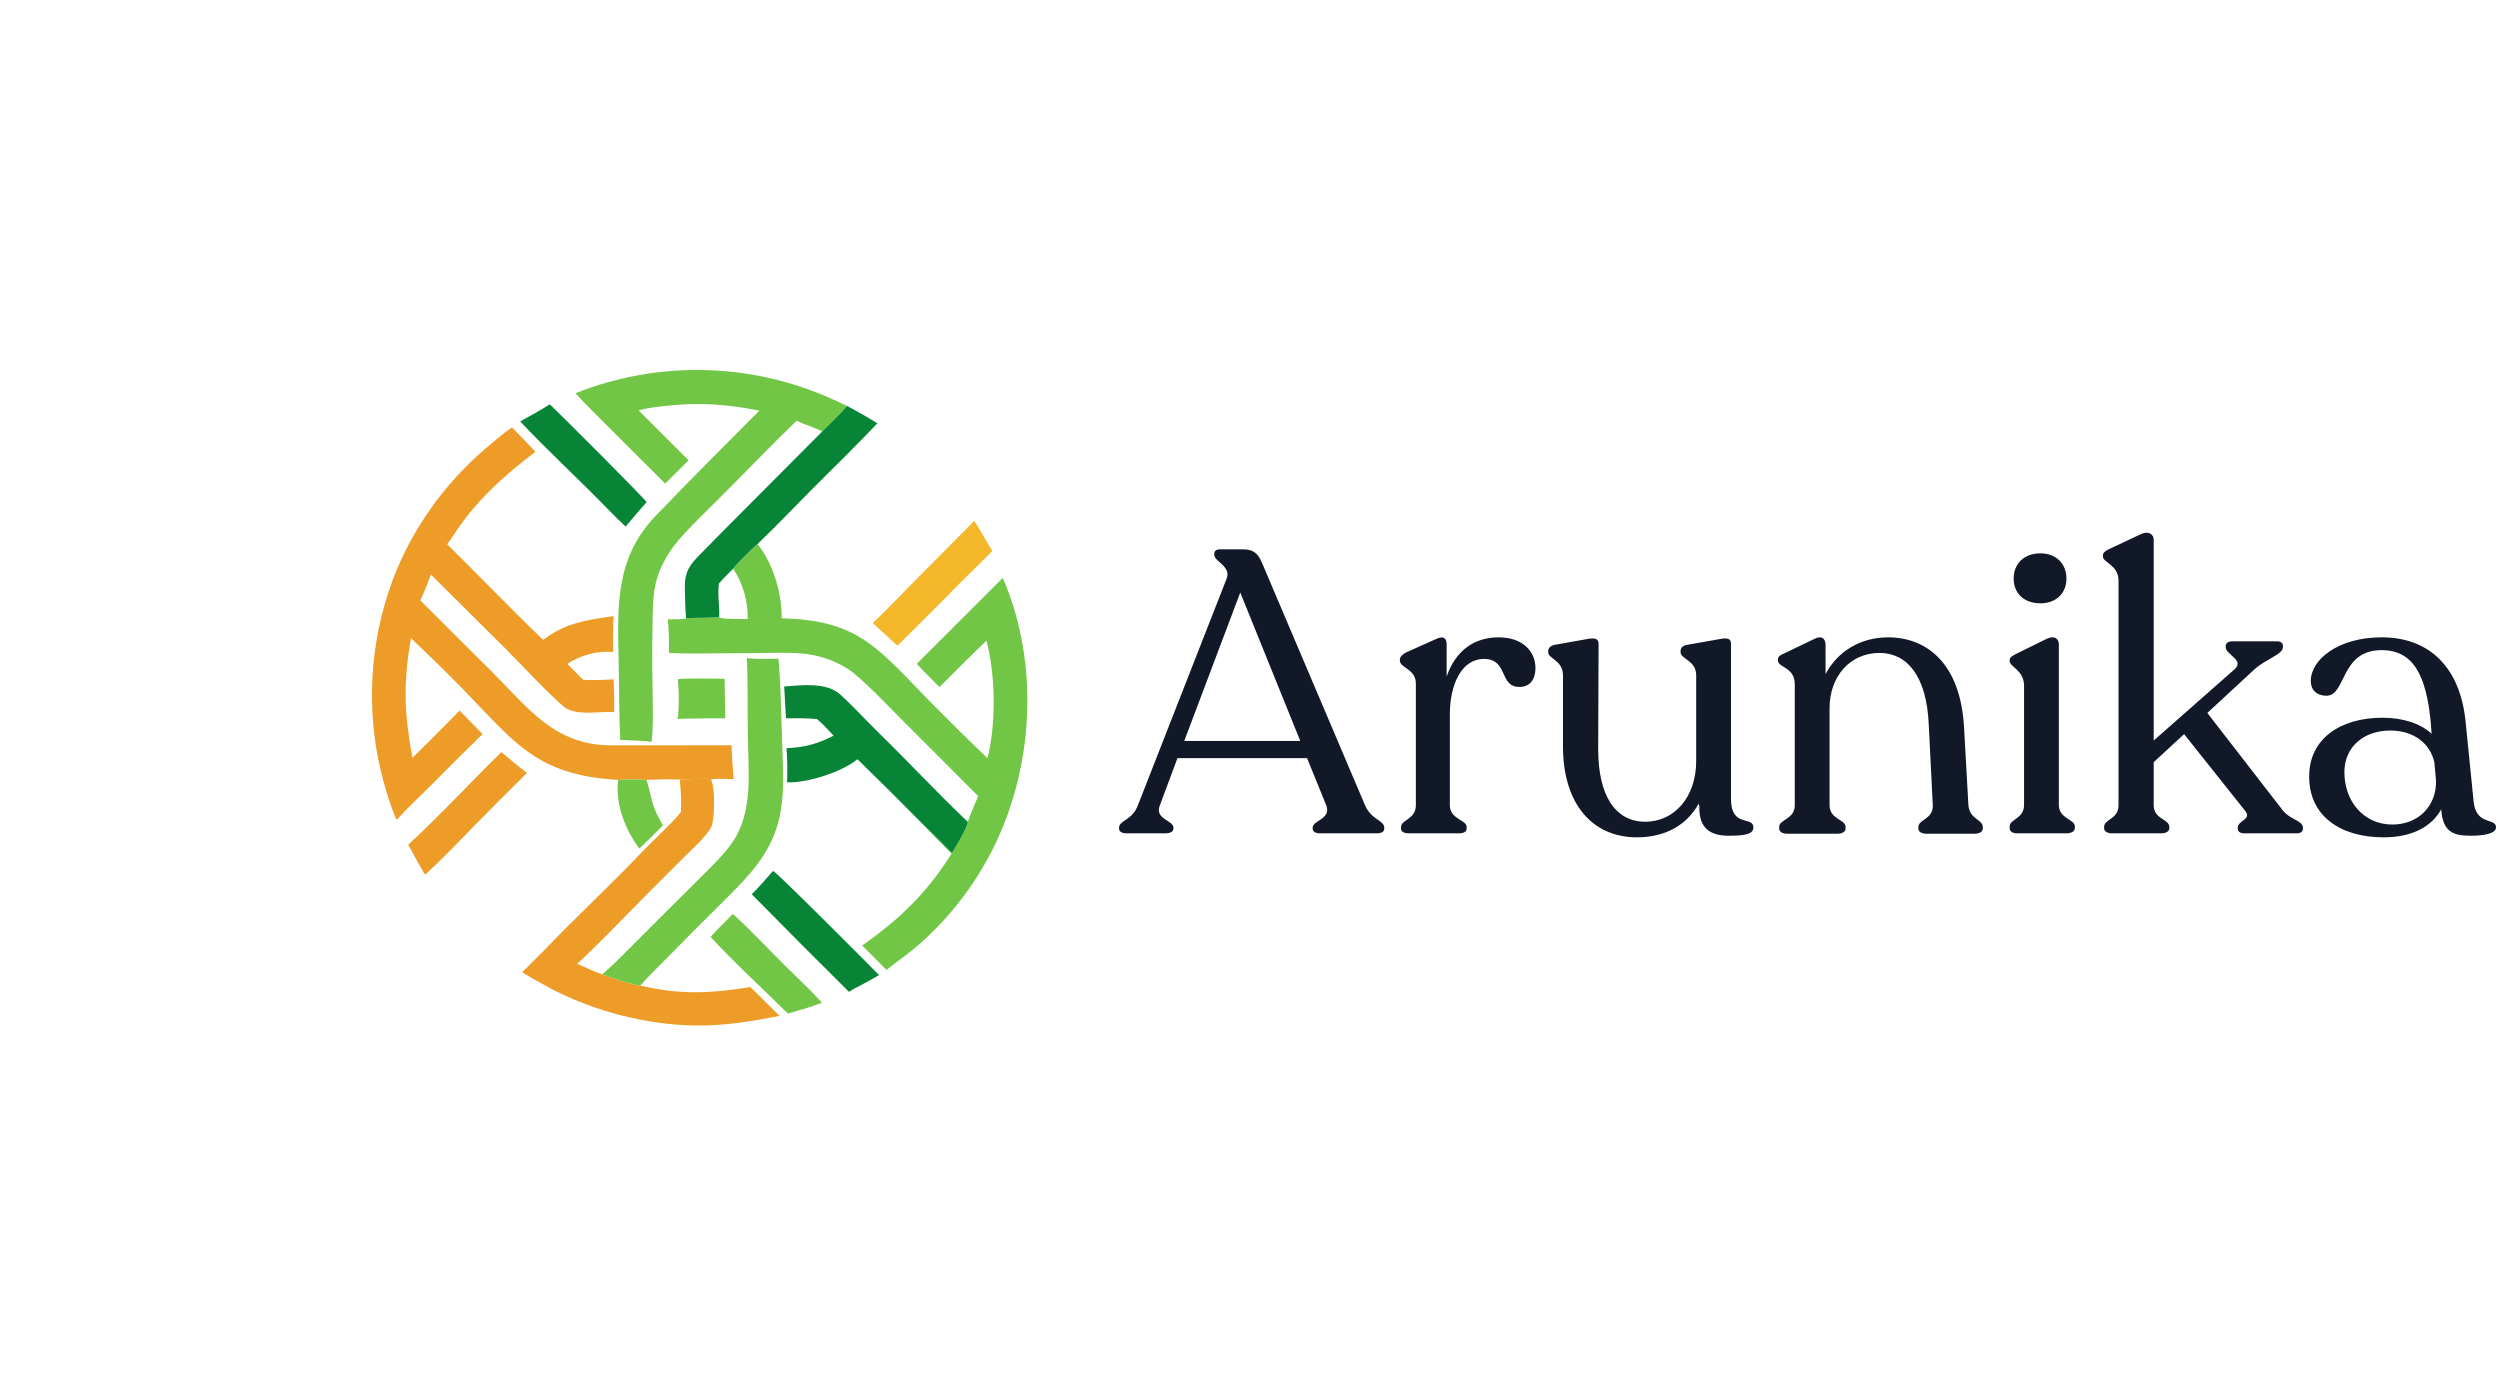
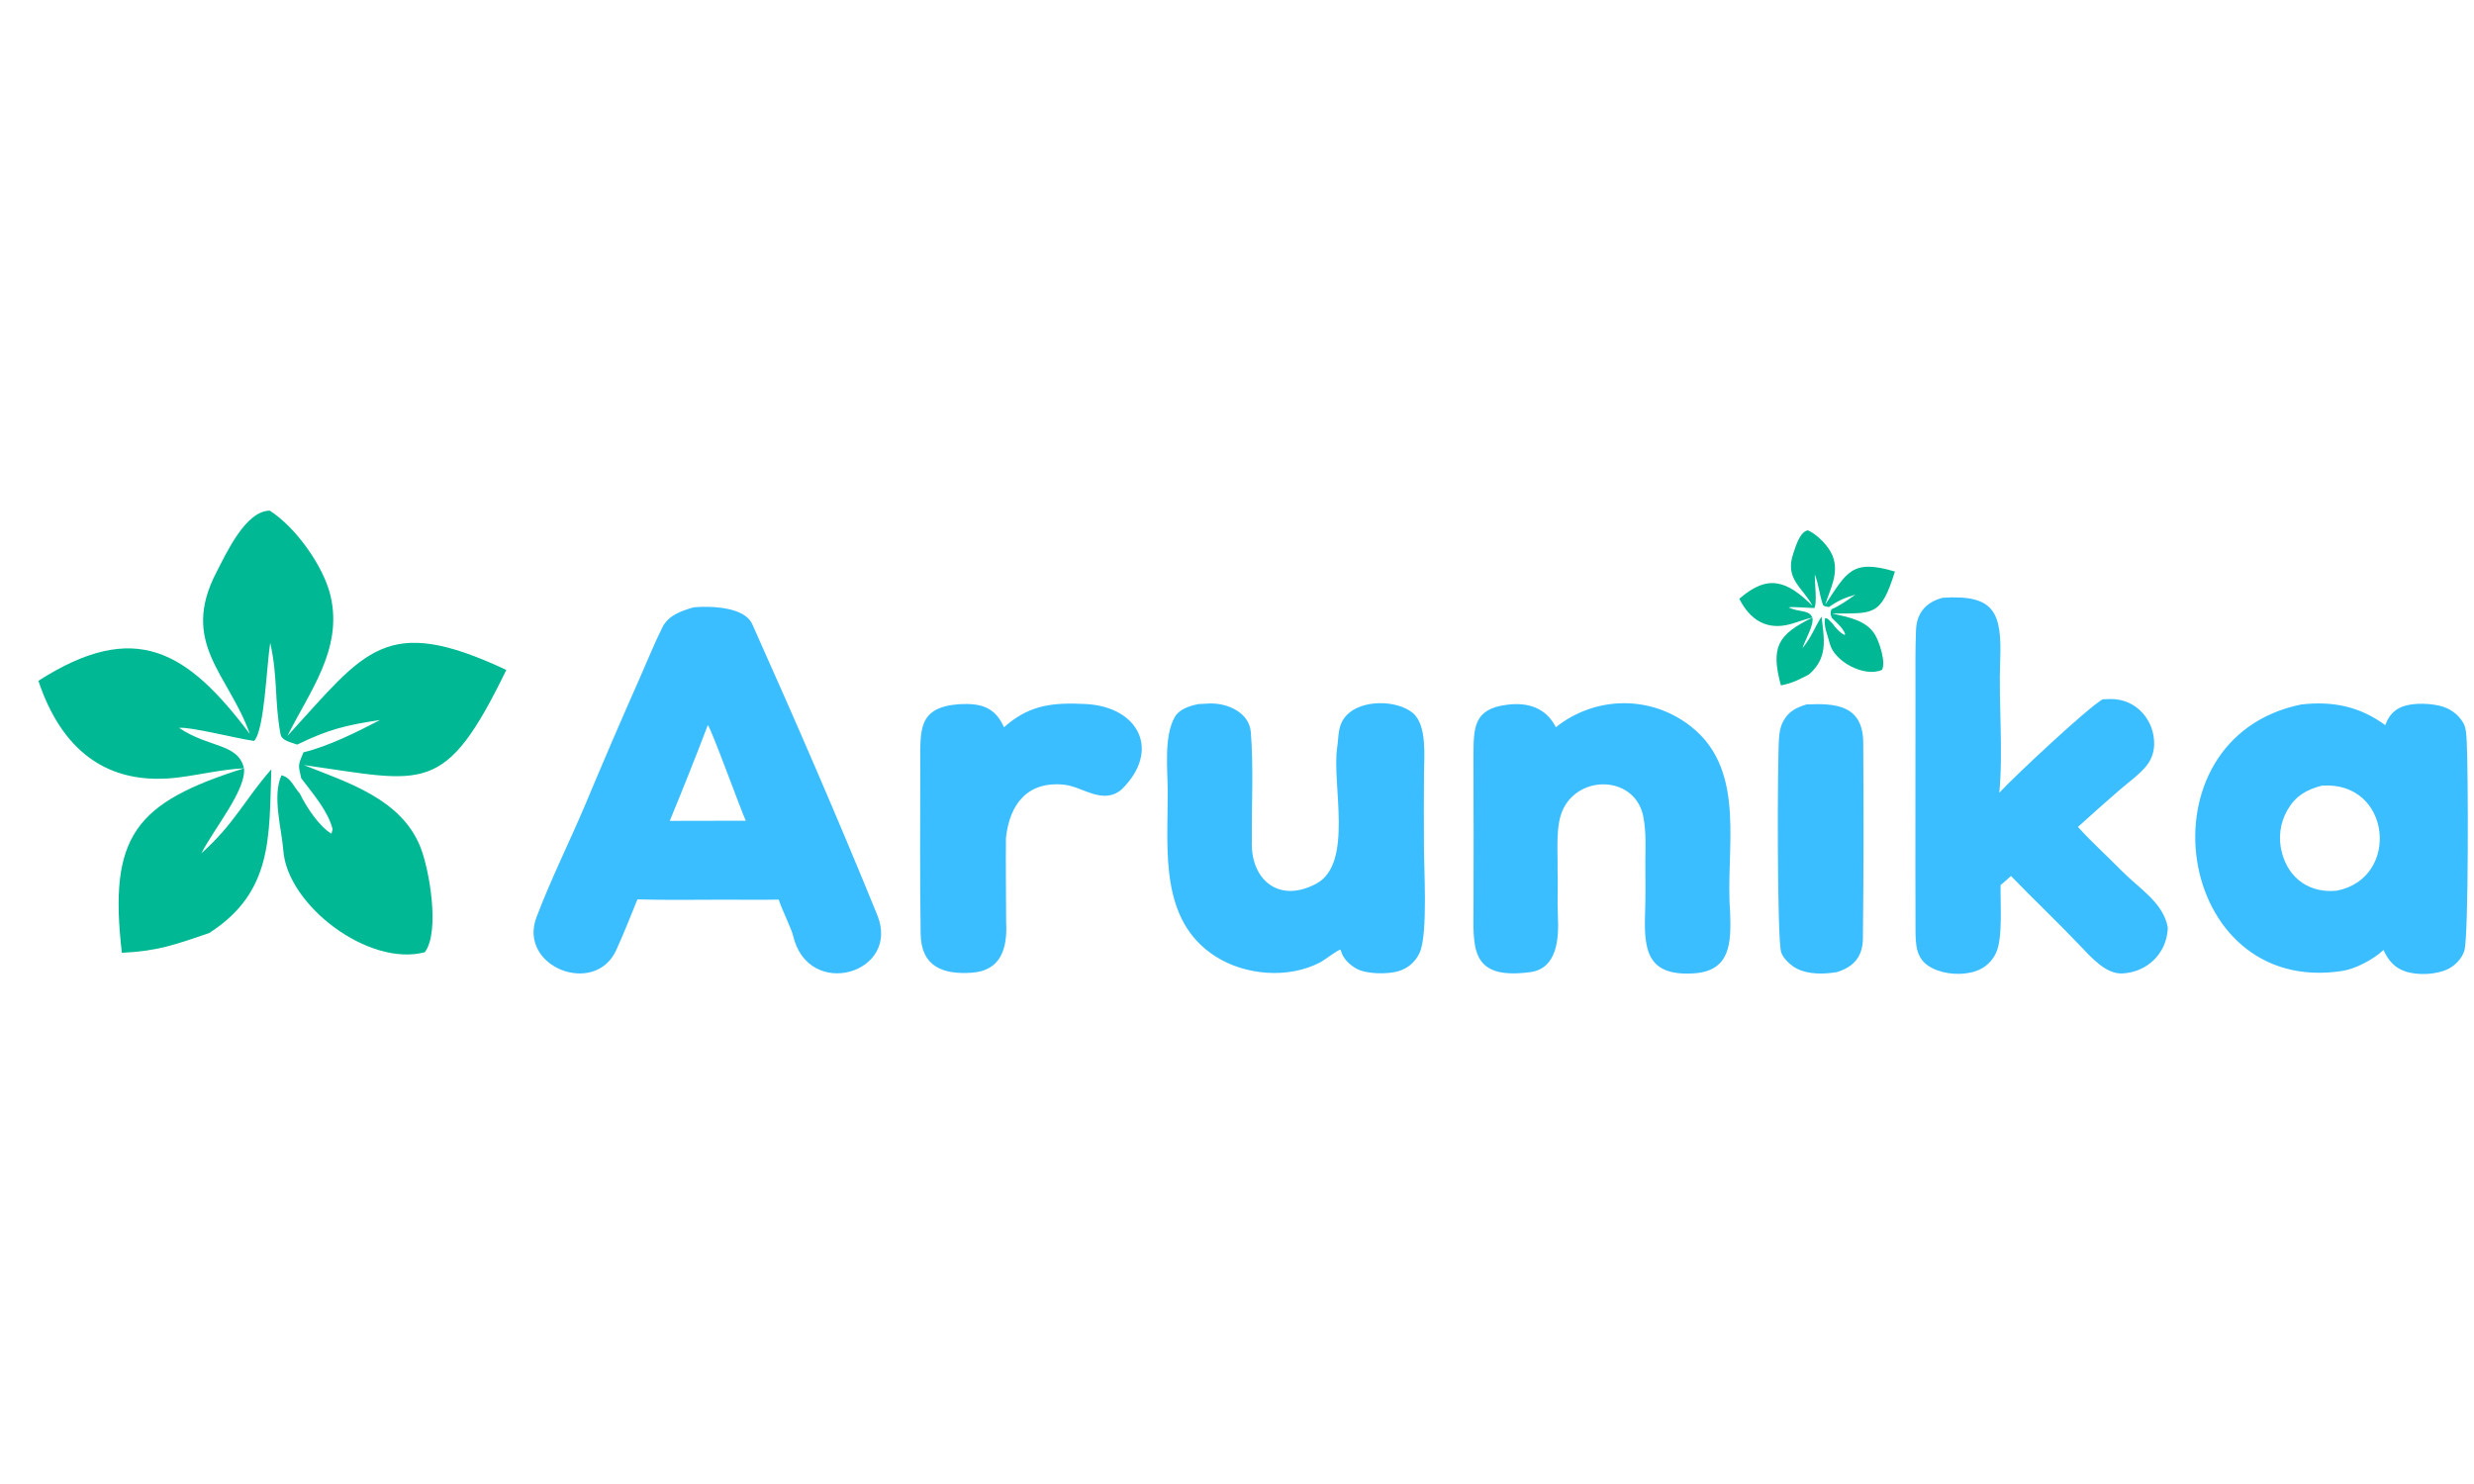
- <svg xmlns="http://www.w3.org/2000/svg" width="150" height="84" viewBox="0 0 150 84" fill="none">
-   <path d="M81.904 48.32C82.288 49.208 83.056 49.208 83.056 49.664V49.712C83.056 49.904 82.888 50 82.6 50H79.216C78.928 50 78.76 49.904 78.76 49.712V49.664C78.76 49.208 79.888 49.16 79.576 48.32L78.424 45.488H70.648L69.592 48.32C69.256 49.16 70.408 49.208 70.408 49.664V49.712C70.408 49.904 70.216 50 69.904 50H67.624C67.312 50 67.144 49.904 67.144 49.712V49.664C67.144 49.208 67.936 49.232 68.272 48.32L73.6 34.712C73.888 33.992 72.856 33.68 72.856 33.296V33.224C72.856 33.08 72.952 32.96 73.192 32.96H74.584C75.16 32.96 75.472 33.176 75.712 33.752L81.904 48.32ZM71.056 44.456H78.016L74.416 35.552L71.056 44.456ZM89.919 38.24C91.359 38.24 92.127 39.08 92.127 40.088C92.127 40.712 91.839 41.216 91.167 41.216C89.919 41.216 90.519 39.536 89.031 39.536C87.711 39.536 86.991 41.048 86.991 42.848V48.32C86.991 49.16 87.999 49.184 87.999 49.616V49.712C87.999 49.904 87.831 50 87.519 50H84.543C84.231 50 84.063 49.904 84.063 49.712V49.616C84.063 49.184 84.951 49.16 84.951 48.32V41.024C84.951 40.112 83.991 40.088 83.991 39.632V39.584C83.991 39.416 84.135 39.272 84.351 39.152L86.175 38.336C86.631 38.12 86.799 38.312 86.799 38.672V40.592C87.327 39.056 88.431 38.24 89.919 38.24ZM103.859 47.936C103.859 49.688 105.203 48.944 105.203 49.64C105.203 50.048 104.723 50.144 103.715 50.144C102.635 50.144 101.915 49.712 101.963 48.368L101.915 48.224C101.219 49.496 99.923 50.24 98.219 50.24C95.603 50.24 93.779 48.32 93.779 44.768V40.52C93.779 39.608 92.891 39.536 92.891 39.128V39.056C92.891 38.888 93.035 38.744 93.251 38.696L95.267 38.336C95.675 38.264 95.915 38.312 95.915 38.624L95.891 44.936C95.891 47.72 96.899 49.304 98.723 49.304C100.427 49.304 101.771 47.864 101.771 45.656V40.52C101.771 39.608 100.835 39.56 100.835 39.128V39.056C100.835 38.888 100.955 38.744 101.195 38.696L103.235 38.336C103.643 38.264 103.859 38.312 103.859 38.624V47.936ZM118.102 48.272C118.15 49.16 118.966 49.16 118.966 49.616V49.712C118.966 49.904 118.774 50.024 118.462 50.024H115.606C115.294 50.024 115.102 49.904 115.102 49.712V49.616C115.102 49.16 116.014 49.16 115.966 48.296L115.726 43.496C115.606 40.568 114.43 39.176 112.774 39.176C110.998 39.176 109.774 40.592 109.774 42.488V48.32C109.774 49.16 110.734 49.16 110.734 49.616V49.712C110.734 49.904 110.542 50.024 110.23 50.024H107.23C106.942 50.024 106.75 49.904 106.75 49.712V49.616C106.75 49.16 107.686 49.16 107.686 48.32V41.048C107.686 40.016 106.678 40.064 106.678 39.632V39.56C106.678 39.392 106.822 39.296 107.062 39.2L108.862 38.336C109.318 38.096 109.534 38.336 109.534 38.696V40.448C110.23 39.104 111.622 38.24 113.278 38.24C115.63 38.24 117.598 39.824 117.838 43.544L118.102 48.272ZM122.427 36.2C121.443 36.2 120.819 35.6 120.819 34.712C120.819 33.824 121.443 33.2 122.427 33.2C123.363 33.2 123.987 33.824 123.987 34.712C123.987 35.6 123.363 36.2 122.427 36.2ZM121.035 50C120.747 50 120.579 49.88 120.579 49.688V49.592C120.579 49.136 121.443 49.136 121.443 48.296V41.144C121.443 40.208 120.579 40.016 120.579 39.656V39.608C120.579 39.44 120.723 39.368 120.939 39.248L122.787 38.336C123.291 38.096 123.531 38.336 123.531 38.672V48.296C123.531 49.136 124.491 49.136 124.491 49.592V49.688C124.491 49.88 124.275 50 123.987 50H121.035ZM136.975 48.632C137.407 49.184 138.175 49.232 138.175 49.664V49.712C138.175 49.904 138.031 50 137.815 50H134.623C134.407 50 134.263 49.88 134.263 49.712V49.664C134.263 49.208 135.151 49.184 134.695 48.632L131.047 44.048L129.223 45.728V48.32C129.223 49.16 130.159 49.136 130.159 49.616V49.688C130.159 49.88 129.967 50 129.655 50H126.727C126.439 50 126.247 49.88 126.247 49.688V49.616C126.247 49.136 127.111 49.16 127.111 48.32V34.832C127.111 33.896 126.175 33.752 126.175 33.392V33.344C126.175 33.152 126.295 33.08 126.511 32.96L128.455 32.048C128.935 31.832 129.223 32.072 129.223 32.384V44.432L134.071 40.16C134.695 39.608 133.543 39.272 133.543 38.84V38.768C133.543 38.576 133.711 38.48 133.927 38.48H136.639C136.831 38.48 136.975 38.576 136.975 38.744V38.816C136.975 39.272 136.039 39.488 135.295 40.136L132.439 42.776L136.975 48.632ZM148.416 48.08C148.56 49.568 149.76 49.04 149.76 49.64C149.76 50 149.112 50.144 148.224 50.144C147.144 50.144 146.568 49.88 146.472 48.56C145.92 49.568 144.768 50.24 143.016 50.24C140.376 50.24 138.552 48.92 138.552 46.616C138.528 44.312 140.448 43.064 142.944 43.064C144.216 43.064 145.248 43.424 145.896 44.024L145.848 43.376C145.584 40.544 144.816 39.008 142.896 39.008C140.4 39.008 140.784 41.744 139.584 41.744C139.008 41.744 138.648 41.408 138.648 40.856C138.648 39.584 140.28 38.24 142.896 38.24C145.848 38.24 147.624 40.136 147.936 43.304L148.416 48.08ZM143.544 49.472C145.152 49.472 146.208 48.296 146.16 46.832L146.064 45.752C145.824 44.624 144.84 43.832 143.424 43.832C141.792 43.832 140.664 44.84 140.664 46.328C140.664 48.08 141.816 49.472 143.544 49.472Z" fill="#111827" />
-   <path d="M23.795 49.197C23.446 48.431 23.063 47.162 22.871 46.343C21.949 42.525 22.185 38.519 23.547 34.836C24.693 31.765 26.668 29.014 29.153 26.892C29.642 26.474 30.189 26.002 30.719 25.645C31.195 26.125 31.664 26.611 32.125 27.104C30.187 28.582 28.512 30.089 27.179 32.159C27.084 32.306 26.941 32.518 26.832 32.654C28.735 34.53 30.673 36.565 32.593 38.39C33.964 37.355 35.175 37.205 36.812 36.967C36.781 37.727 36.77 38.358 36.795 39.124C35.873 39.018 34.807 39.325 34.039 39.828C34.342 40.138 34.7 40.52 35.018 40.804C35.578 40.803 36.266 40.807 36.817 40.754C36.837 41.394 36.87 42.095 36.847 42.731L36.799 42.727C35.903 42.67 34.886 42.938 34.034 42.538C33.551 42.312 31.054 39.645 30.455 39.044L25.849 34.47C25.708 34.885 25.412 35.636 25.215 36.023L29.521 40.31C31.744 42.535 33.3 44.729 36.712 44.722L43.89 44.716C43.917 45.395 43.961 46.074 44.021 46.752C43.676 46.731 43.028 46.717 42.685 46.753C42.274 46.703 41.246 46.756 40.797 46.769C40.127 46.753 39.456 46.761 38.787 46.793C38.405 46.759 37.456 46.76 37.09 46.795C32.054 46.506 30.847 44.462 27.483 41.052C26.558 40.115 25.616 39.194 24.66 38.289C24.184 41.024 24.252 42.752 24.743 45.474C25.7 44.539 26.645 43.592 27.579 42.635L28.954 44.047C27.912 45.059 26.882 46.082 25.862 47.116C25.231 47.745 24.37 48.551 23.795 49.197Z" fill="#ED9C27" />
-   <path d="M40.069 37.159C40.272 37.156 41.066 37.18 41.166 37.09C41.594 37.059 42.889 37.078 43.15 37.028C43.226 37.171 44.619 37.139 44.863 37.139C44.885 36.067 44.579 35.015 43.989 34.12L43.99 34.118C44.201 33.83 45.179 32.861 45.453 32.641C46.398 33.83 46.919 35.584 46.9 37.095C51.318 37.222 52.497 38.677 55.471 41.754C56.711 43.022 57.971 44.269 59.252 45.495C59.771 43.389 59.738 40.532 59.187 38.438C58.238 39.356 57.299 40.285 56.371 41.225C55.94 40.787 55.414 40.277 55.006 39.829L60.167 34.674C62.166 39.301 62.083 44.799 60.234 49.462C59.139 52.203 57.418 54.651 55.209 56.61C54.498 57.233 53.899 57.631 53.188 58.193L51.729 56.73C54.017 55.127 55.604 53.575 57.095 51.221C56.644 50.766 56.007 50.155 55.6 49.685C56.082 50.12 56.656 50.716 57.115 51.188C57.3 50.89 58.077 49.61 58.069 49.314C58.255 48.79 58.465 48.275 58.697 47.77L54.013 43.084C53.262 42.331 51.665 40.643 50.874 40.138C50.014 39.589 49.029 39.267 48.011 39.202C46.837 39.119 45.654 39.203 44.481 39.193C43.053 39.18 41.559 39.252 40.139 39.175C40.144 38.471 40.137 37.859 40.069 37.159Z" fill="#72C646" />
-   <path d="M34.53 23.593C39.457 21.634 44.965 21.742 49.811 23.891C50.137 24.032 50.502 24.194 50.818 24.355C50.651 24.601 49.603 25.623 49.34 25.884C48.826 25.632 48.273 25.476 47.797 25.246C46.315 26.667 44.823 28.233 43.366 29.69C42.593 30.463 41.273 31.728 40.621 32.519C40.279 32.934 39.988 33.387 39.752 33.869C39.222 34.957 39.185 35.798 39.16 36.985C39.13 38.422 39.127 39.86 39.153 41.297C39.164 42.223 39.215 43.638 39.09 44.522C38.619 44.424 37.727 44.429 37.213 44.393C37.145 42.906 37.148 41.23 37.12 39.754C37.057 36.452 36.877 33.523 39.321 30.97C41.358 28.842 43.48 26.735 45.563 24.637C43.652 24.262 41.965 24.124 40.017 24.347C39.429 24.414 38.887 24.463 38.312 24.622L41.316 27.618L39.911 29.014L36.398 25.511C35.791 24.899 35.102 24.228 34.53 23.593Z" fill="#72C646" />
-   <path d="M33.122 59.355C34.765 60.197 36.533 60.812 38.378 61.17C41.496 61.78 43.742 61.558 46.771 60.952C46.194 60.388 45.605 59.777 45.029 59.226C42.563 59.601 40.897 59.704 38.417 59.136C37.987 59.104 36.517 58.619 36.127 58.456C35.573 58.26 35.169 58.071 34.633 57.828C35.95 56.616 37.511 54.963 38.8 53.675L41.067 51.409C41.503 50.974 42.456 50.116 42.692 49.58C42.878 49.158 42.913 47.314 42.703 46.9L42.685 46.753C42.273 46.703 41.246 46.756 40.796 46.769L40.8 46.874C40.855 47.566 40.892 48.039 40.855 48.725C40.275 49.452 39.169 50.436 38.495 51.146C36.65 53.09 34.624 54.962 32.775 56.891L31.343 58.323C31.306 58.359 32.514 59.026 33.122 59.355Z" fill="#ED9C27" />
-   <path d="M44.812 39.48C45.33 39.573 46.163 39.513 46.709 39.525C46.855 41.146 46.874 42.923 46.929 44.536C47.036 47.653 47.229 49.761 45.073 52.318C44.438 53.072 43.836 53.648 43.133 54.349C42.082 55.387 41.04 56.434 40.008 57.489C39.512 57.994 38.868 58.615 38.417 59.136C37.987 59.104 36.517 58.619 36.127 58.456C36.689 58.004 37.195 57.473 37.706 56.962L39.73 54.937L42.121 52.561C42.715 51.964 43.361 51.344 43.859 50.661C45.23 48.783 44.896 46.337 44.868 44.149C44.848 42.608 44.885 41.013 44.812 39.48Z" fill="#72C646" />
-   <path d="M47.051 41.19C48.136 41.104 49.604 40.924 50.432 41.684C51.253 42.437 52.001 43.265 52.792 44.037C54.55 45.753 56.294 47.63 58.069 49.315C58.077 49.61 57.3 50.891 57.115 51.189C56.657 50.716 56.083 50.12 55.601 49.685C54.23 48.294 52.846 46.917 51.448 45.554C50.501 46.329 48.437 46.983 47.224 46.942C47.247 46.301 47.245 45.533 47.188 44.894C48.33 44.824 48.992 44.656 50.015 44.141C49.683 43.786 49.391 43.453 49.015 43.144C48.444 43.084 47.746 43.097 47.164 43.094C47.111 42.445 47.099 41.82 47.051 41.19Z" fill="#088436" />
-   <path d="M49.34 25.884C49.603 25.623 50.651 24.601 50.818 24.355C51.439 24.681 52.048 25.029 52.645 25.399C51.461 26.643 50.21 27.876 48.991 29.089C47.825 30.249 46.64 31.51 45.452 32.641C45.179 32.861 44.2 33.831 43.99 34.118C43.727 34.385 43.36 34.739 43.131 35.018C43.047 35.808 43.185 36.33 43.151 37.028C42.891 37.078 41.595 37.06 41.166 37.091C41.11 36.543 41.111 35.989 41.093 35.457C41.059 34.54 41.209 34.086 41.845 33.429C42.586 32.664 43.331 31.917 44.079 31.165L49.34 25.884Z" fill="#088436" />
-   <path d="M31.211 25.285C31.758 24.969 32.479 24.599 32.987 24.257C33.632 24.867 38.759 29.985 38.796 30.133C38.364 30.606 37.951 31.103 37.538 31.593C37.218 31.301 36.87 30.957 36.568 30.645C34.825 28.84 32.926 27.11 31.211 25.285Z" fill="#088436" />
-   <path d="M46.235 52.425C46.299 52.334 46.309 52.33 46.391 52.259C46.553 52.276 52.125 57.874 52.745 58.505C52.363 58.729 51.976 58.944 51.583 59.148C51.33 59.275 51.172 59.356 50.936 59.51C48.982 57.569 47.038 55.617 45.105 53.656C45.502 53.261 45.868 52.846 46.235 52.425Z" fill="#088436" />
-   <path d="M54.653 35.088L58.457 31.248C58.854 31.856 59.164 32.47 59.546 33.058L57.714 34.873C56.436 36.173 55.146 37.463 53.846 38.742C53.348 38.293 52.853 37.84 52.361 37.383C53.086 36.716 53.944 35.8 54.653 35.088Z" fill="#F5B72A" />
-   <path d="M24.494 50.678C26.324 49.011 28.28 46.887 30.084 45.125C30.581 45.541 31.096 45.989 31.618 46.368L31.304 46.689C30.386 47.598 29.474 48.513 28.568 49.434C27.627 50.4 26.497 51.588 25.5 52.487C25.153 51.913 24.817 51.27 24.494 50.678Z" fill="#ED9C27" />
-   <path d="M42.633 56.214C43.041 55.766 43.544 55.272 43.971 54.833C45.253 56 46.463 57.339 47.72 58.541C48.245 59.043 48.837 59.623 49.313 60.163C48.814 60.38 47.827 60.649 47.282 60.812C47.096 60.649 46.914 60.464 46.737 60.29C45.368 58.947 43.932 57.624 42.633 56.214Z" fill="#72C646" />
-   <path d="M37.09 46.795C37.456 46.76 38.404 46.759 38.786 46.793C38.918 47.136 39.022 47.711 39.131 48.088C39.306 48.697 39.471 48.976 39.773 49.528C39.311 49.999 38.84 50.461 38.359 50.912C37.507 49.772 36.906 48.232 37.09 46.795Z" fill="#72C646" />
-   <path d="M40.674 40.759C40.881 40.669 43.074 40.728 43.476 40.725C43.495 41.517 43.51 42.309 43.519 43.102C42.594 43.09 41.574 43.108 40.652 43.132C40.763 42.42 40.734 41.474 40.674 40.759Z" fill="#72C646" />
+ <svg xmlns="http://www.w3.org/2000/svg" width="40" height="24" viewBox="0 0 137 29" fill="none">
+   <path d="M38.428 7.037C39.332 6.965 41.219 6.997 41.656 7.971C44.039 13.294 46.377 18.676 48.578 24.079C49.899 27.322 44.758 28.825 43.92 25.233C43.827 24.836 43.288 23.765 43.124 23.23C42.132 23.249 41.109 23.235 40.115 23.234C38.537 23.236 36.868 23.263 35.298 23.218C34.916 24.157 34.545 25.102 34.126 26.024C32.946 28.622 28.666 26.954 29.709 24.204C30.506 22.104 31.502 20.106 32.38 18.041C33.369 15.671 34.385 13.311 35.425 10.963C35.836 10.038 36.229 9.054 36.679 8.152C37.018 7.471 37.745 7.231 38.428 7.037ZM37.089 18.869L39.152 18.864L41.298 18.863C41.007 18.224 39.384 13.747 39.197 13.562C38.518 15.341 37.815 17.11 37.089 18.869Z" fill="#3ABEFF" />
+   <path d="M127.431 12.422C129.169 12.22 130.671 12.529 132.087 13.567C132.219 13.199 132.415 12.897 132.75 12.683C133.341 12.306 134.385 12.336 135.052 12.482C135.625 12.607 136.122 12.939 136.415 13.457C136.571 13.734 136.579 14.154 136.597 14.467C136.681 15.906 136.709 25.255 136.467 26.053C136.339 26.475 135.99 26.852 135.604 27.053C134.947 27.394 133.88 27.443 133.185 27.203C132.57 26.991 132.255 26.586 131.986 26.021C131.452 26.531 130.451 27.065 129.719 27.179C120.388 28.638 118.32 14.279 127.431 12.422ZM129.396 22.737C132.948 22.056 132.425 16.631 128.568 16.919C127.717 17.146 127.137 17.471 126.672 18.261C126.254 18.987 126.146 19.851 126.371 20.658C126.76 22.092 127.92 22.882 129.396 22.737Z" fill="#3ABEFF" />
+   <path d="M107.58 6.51C110.426 6.327 110.867 7.294 110.762 9.986C110.67 12.36 110.936 14.95 110.714 17.31C111.496 16.456 115.645 12.566 116.441 12.134C116.585 12.127 116.729 12.123 116.872 12.12C118.292 12.103 119.326 13.29 119.288 14.663C119.276 15.057 119.144 15.438 118.911 15.755C118.565 16.23 117.819 16.77 117.353 17.174C116.583 17.842 115.822 18.519 115.067 19.204C115.85 20.069 116.701 20.832 117.514 21.658C118.454 22.613 119.812 23.411 120.045 24.785C119.999 26.196 118.914 27.257 117.518 27.32C116.642 27.359 115.848 26.479 115.291 25.891C114.008 24.539 112.656 23.259 111.359 21.922C111.184 22.092 110.972 22.265 110.785 22.426C110.762 23.438 110.913 25.305 110.55 26.14C110.338 26.636 109.925 27.018 109.414 27.19C108.695 27.438 107.706 27.384 107.016 27.032C106.072 26.573 106.077 25.735 106.073 24.807C106.062 22.506 106.068 20.195 106.068 17.894L106.071 11.703C106.072 10.567 106.056 9.428 106.101 8.293C106.14 7.333 106.671 6.749 107.58 6.51Z" fill="#3ABEFF" />
+   <path d="M66.356 12.4C66.564 12.385 66.772 12.374 66.98 12.367C67.977 12.335 69.178 12.864 69.266 13.957C69.421 15.906 69.302 18.001 69.323 19.956C69.225 22.078 70.771 23.473 72.883 22.352C74.978 21.241 73.739 16.817 74.048 14.799C74.149 14.133 74.063 13.563 74.567 13.021C75.388 12.138 77.352 12.153 78.254 12.905C79.034 13.606 78.86 15.307 78.856 16.264C78.846 17.487 78.845 18.71 78.852 19.933C78.831 21.321 79.1 25.144 78.606 26.191C78.375 26.681 77.972 27.032 77.453 27.19C76.84 27.377 75.653 27.366 75.096 27.044C74.714 26.823 74.373 26.495 74.252 26.062C74.246 26.041 74.241 26.019 74.235 25.998C74.051 26.028 73.358 26.574 73.102 26.708C71.355 27.624 68.966 27.432 67.319 26.383C64.185 24.39 64.671 20.483 64.664 17.27C64.661 16.054 64.439 14.212 65.047 13.129C65.302 12.675 65.875 12.5 66.356 12.4Z" fill="#3ABEFF" />
+   <path d="M86.157 13.682C88.344 11.938 91.452 11.877 93.694 13.685C96.757 16.156 95.528 20.509 95.807 23.908C95.863 25.585 95.862 27.186 93.785 27.316C91.13 27.481 91.026 25.932 91.103 23.817C91.132 23.013 91.111 21.928 91.114 21.073C91.12 20.248 91.159 19.572 91.017 18.72C90.63 16.383 87.513 16.254 86.564 18.208C86.124 19.115 86.272 20.52 86.252 21.521C86.282 22.37 86.229 23.333 86.27 24.169C86.326 25.318 86.259 27.043 84.743 27.247C81.295 27.709 81.597 25.793 81.599 23.404L81.603 19.674C81.605 18.213 81.59 16.746 81.595 15.286C81.601 13.717 81.591 12.669 83.442 12.438C84.591 12.285 85.609 12.597 86.157 13.682Z" fill="#3ABEFF" />
+   <path d="M55.596 13.686C55.666 13.623 55.737 13.562 55.81 13.503C57.107 12.444 58.332 12.307 60.103 12.395C63.064 12.542 64.308 14.973 62.111 17.128C61.073 18.005 59.949 16.975 58.944 16.867C56.884 16.646 55.906 17.963 55.706 19.807C55.688 21.354 55.714 22.897 55.716 24.477C55.792 25.881 55.458 27.16 53.828 27.278C52.227 27.393 51.011 26.951 50.981 25.127C50.94 22.019 50.954 18.904 50.962 15.795C50.966 13.858 50.793 12.564 53.143 12.404C54.317 12.344 55.102 12.563 55.596 13.686Z" fill="#3ABEFF" />
+   <path d="M100.036 12.42C101.67 12.341 103.166 12.465 103.179 14.547C103.203 18.155 103.201 21.768 103.161 25.375C103.15 26.378 102.664 26.956 101.715 27.247C101.024 27.363 100.163 27.384 99.523 27.064C99.183 26.894 98.752 26.515 98.633 26.141C98.402 25.416 98.421 15.567 98.514 14.299C98.539 13.964 98.58 13.675 98.738 13.373C99.034 12.806 99.455 12.598 100.036 12.42Z" fill="#3ABEFF" />
+   <path d="M100.373 6.96C99.819 5.919 98.816 5.481 99.304 4.059C99.43 3.692 99.667 2.846 100.115 2.774C100.639 3.006 101.27 3.652 101.482 4.19C101.855 5.14 101.352 6.016 101.073 6.891C102.278 5.097 102.533 4.345 104.933 5.058C104.147 7.581 103.742 7.36 101.457 7.384C102.32 7.585 103.341 7.736 103.834 8.561C104.07 8.957 104.444 10.089 104.217 10.506C103.219 10.94 101.543 10.022 101.317 9.018C101.232 8.644 100.953 8.042 101.073 7.635C101.258 7.656 101.317 7.8 101.465 7.925C101.613 8.143 101.909 8.475 102.16 8.575L102.169 8.49C102.026 8.157 101.71 7.894 101.446 7.635C101.349 7.391 101.351 7.405 101.414 7.149C101.863 6.966 102.351 6.62 102.74 6.338C102.127 6.525 101.804 6.66 101.278 7.024C101.148 6.998 100.98 6.996 100.939 6.876C100.73 6.265 100.735 5.84 100.494 5.217C100.49 5.649 100.634 6.856 100.469 7.077C100.129 7.08 99.234 6.99 99.049 7.045C99.651 7.335 100.181 7.16 100.36 7.611C99.955 7.694 99.603 7.839 99.208 7.954C97.859 8.349 96.921 7.754 96.315 6.569C97.936 5.147 98.986 5.602 100.373 6.96Z" fill="#00B894" />
+   <path d="M100.36 7.611C100.465 7.997 99.977 8.809 99.811 9.302C100.343 8.66 100.457 8.195 100.869 7.553C101.016 8.814 101.242 9.818 100.177 10.756C99.57 11.069 99.288 11.229 98.62 11.365C98.038 9.233 98.454 8.548 100.36 7.611Z" fill="#00B894" />
+   <path d="M13.836 14.056C12.675 10.762 9.933 9.033 11.991 5.087C12.523 4.067 13.592 1.696 14.938 1.685C16.368 2.594 17.93 4.767 18.312 6.437C18.986 9.384 17.123 11.725 15.919 14.163C20.243 9.444 21.323 7.356 28.038 10.508C24.616 17.547 23.527 16.72 16.825 15.777C19.262 16.75 22.186 17.645 23.264 20.279C23.781 21.544 24.376 25.023 23.523 26.145C20.41 26.971 15.906 23.541 15.688 20.502C15.607 19.369 15.057 17.481 15.589 16.342C16.12 16.487 16.229 16.933 16.609 17.366C16.945 18.068 17.666 19.173 18.354 19.578L18.42 19.332C18.15 18.293 17.339 17.384 16.68 16.507C16.504 15.751 16.505 15.793 16.804 15.072C18.198 14.735 19.782 13.939 21.044 13.284C19.167 13.561 18.161 13.811 16.461 14.643C16.092 14.51 15.599 14.429 15.533 14.062C15.19 12.18 15.393 10.937 14.964 9.007C14.76 10.268 14.649 13.867 14.067 14.442C13.07 14.298 10.489 13.638 9.92 13.718C11.557 14.834 13.187 14.558 13.511 15.957C12.288 16.02 11.192 16.288 9.984 16.451C5.859 17.008 3.375 14.849 2.126 11.111C7.503 7.667 10.376 9.463 13.836 14.056Z" fill="#00B894" />
+   <path d="M13.511 15.957C13.647 17.134 11.858 19.294 11.151 20.665C12.994 19.02 13.534 17.71 15.026 16.013C14.898 19.77 15.117 22.811 11.58 25.084C9.662 25.733 8.767 26.077 6.749 26.177C5.99 19.676 7.514 17.855 13.511 15.957Z" fill="#00B894" />
</svg>
